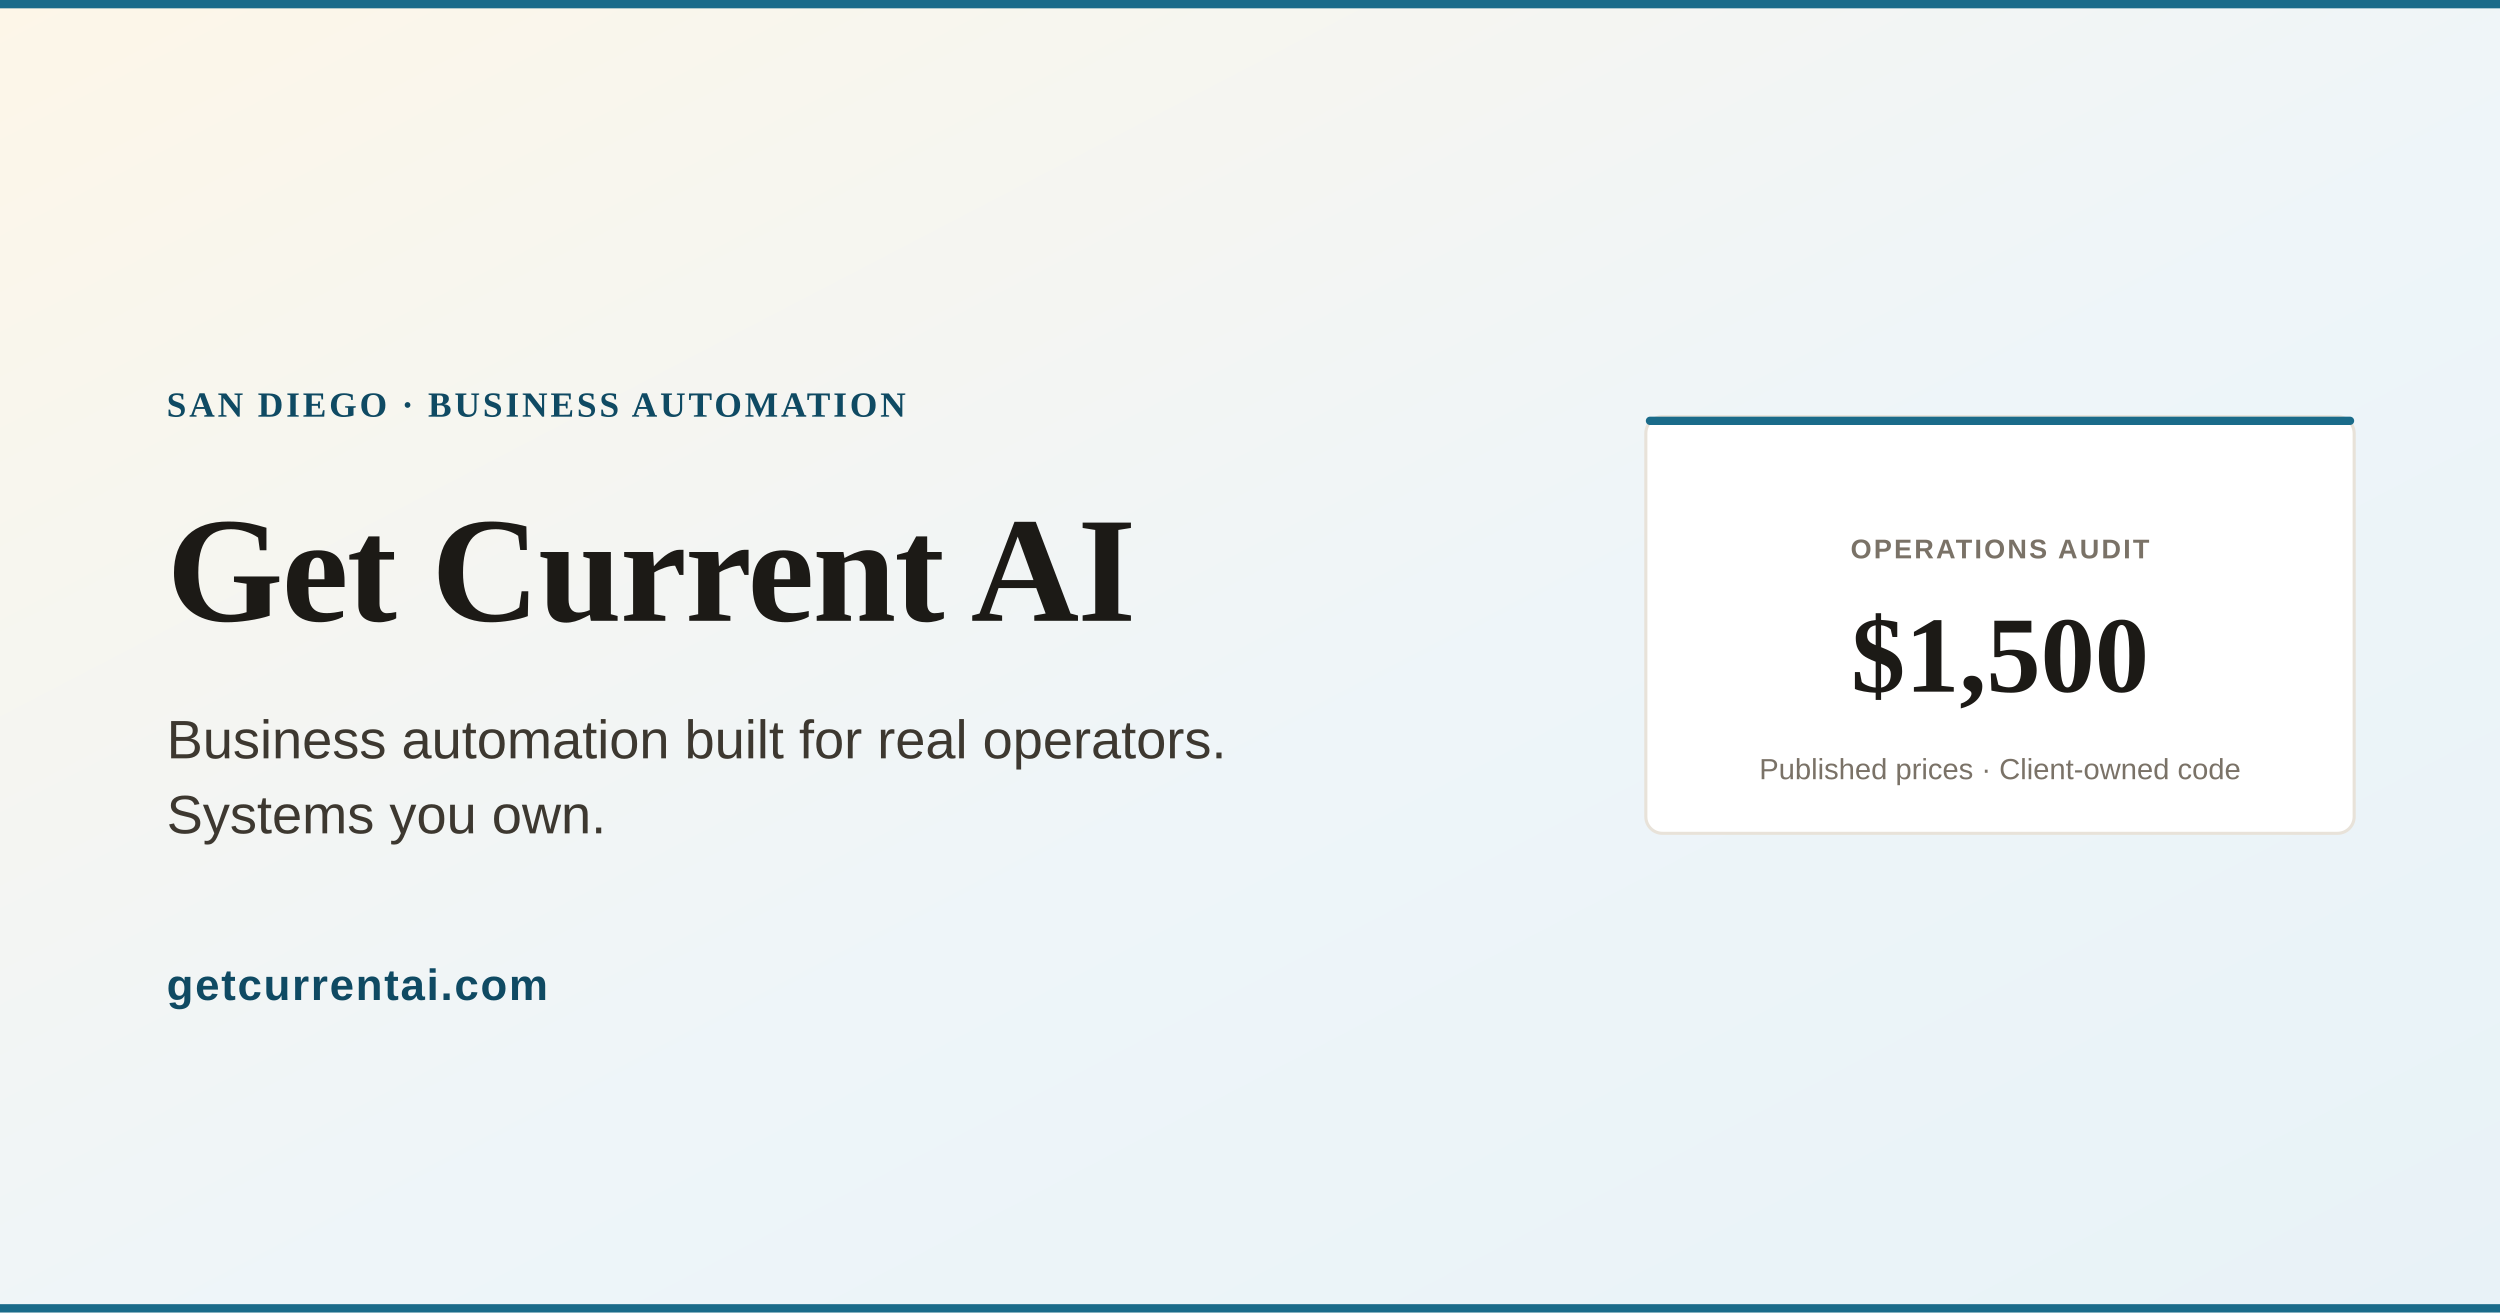
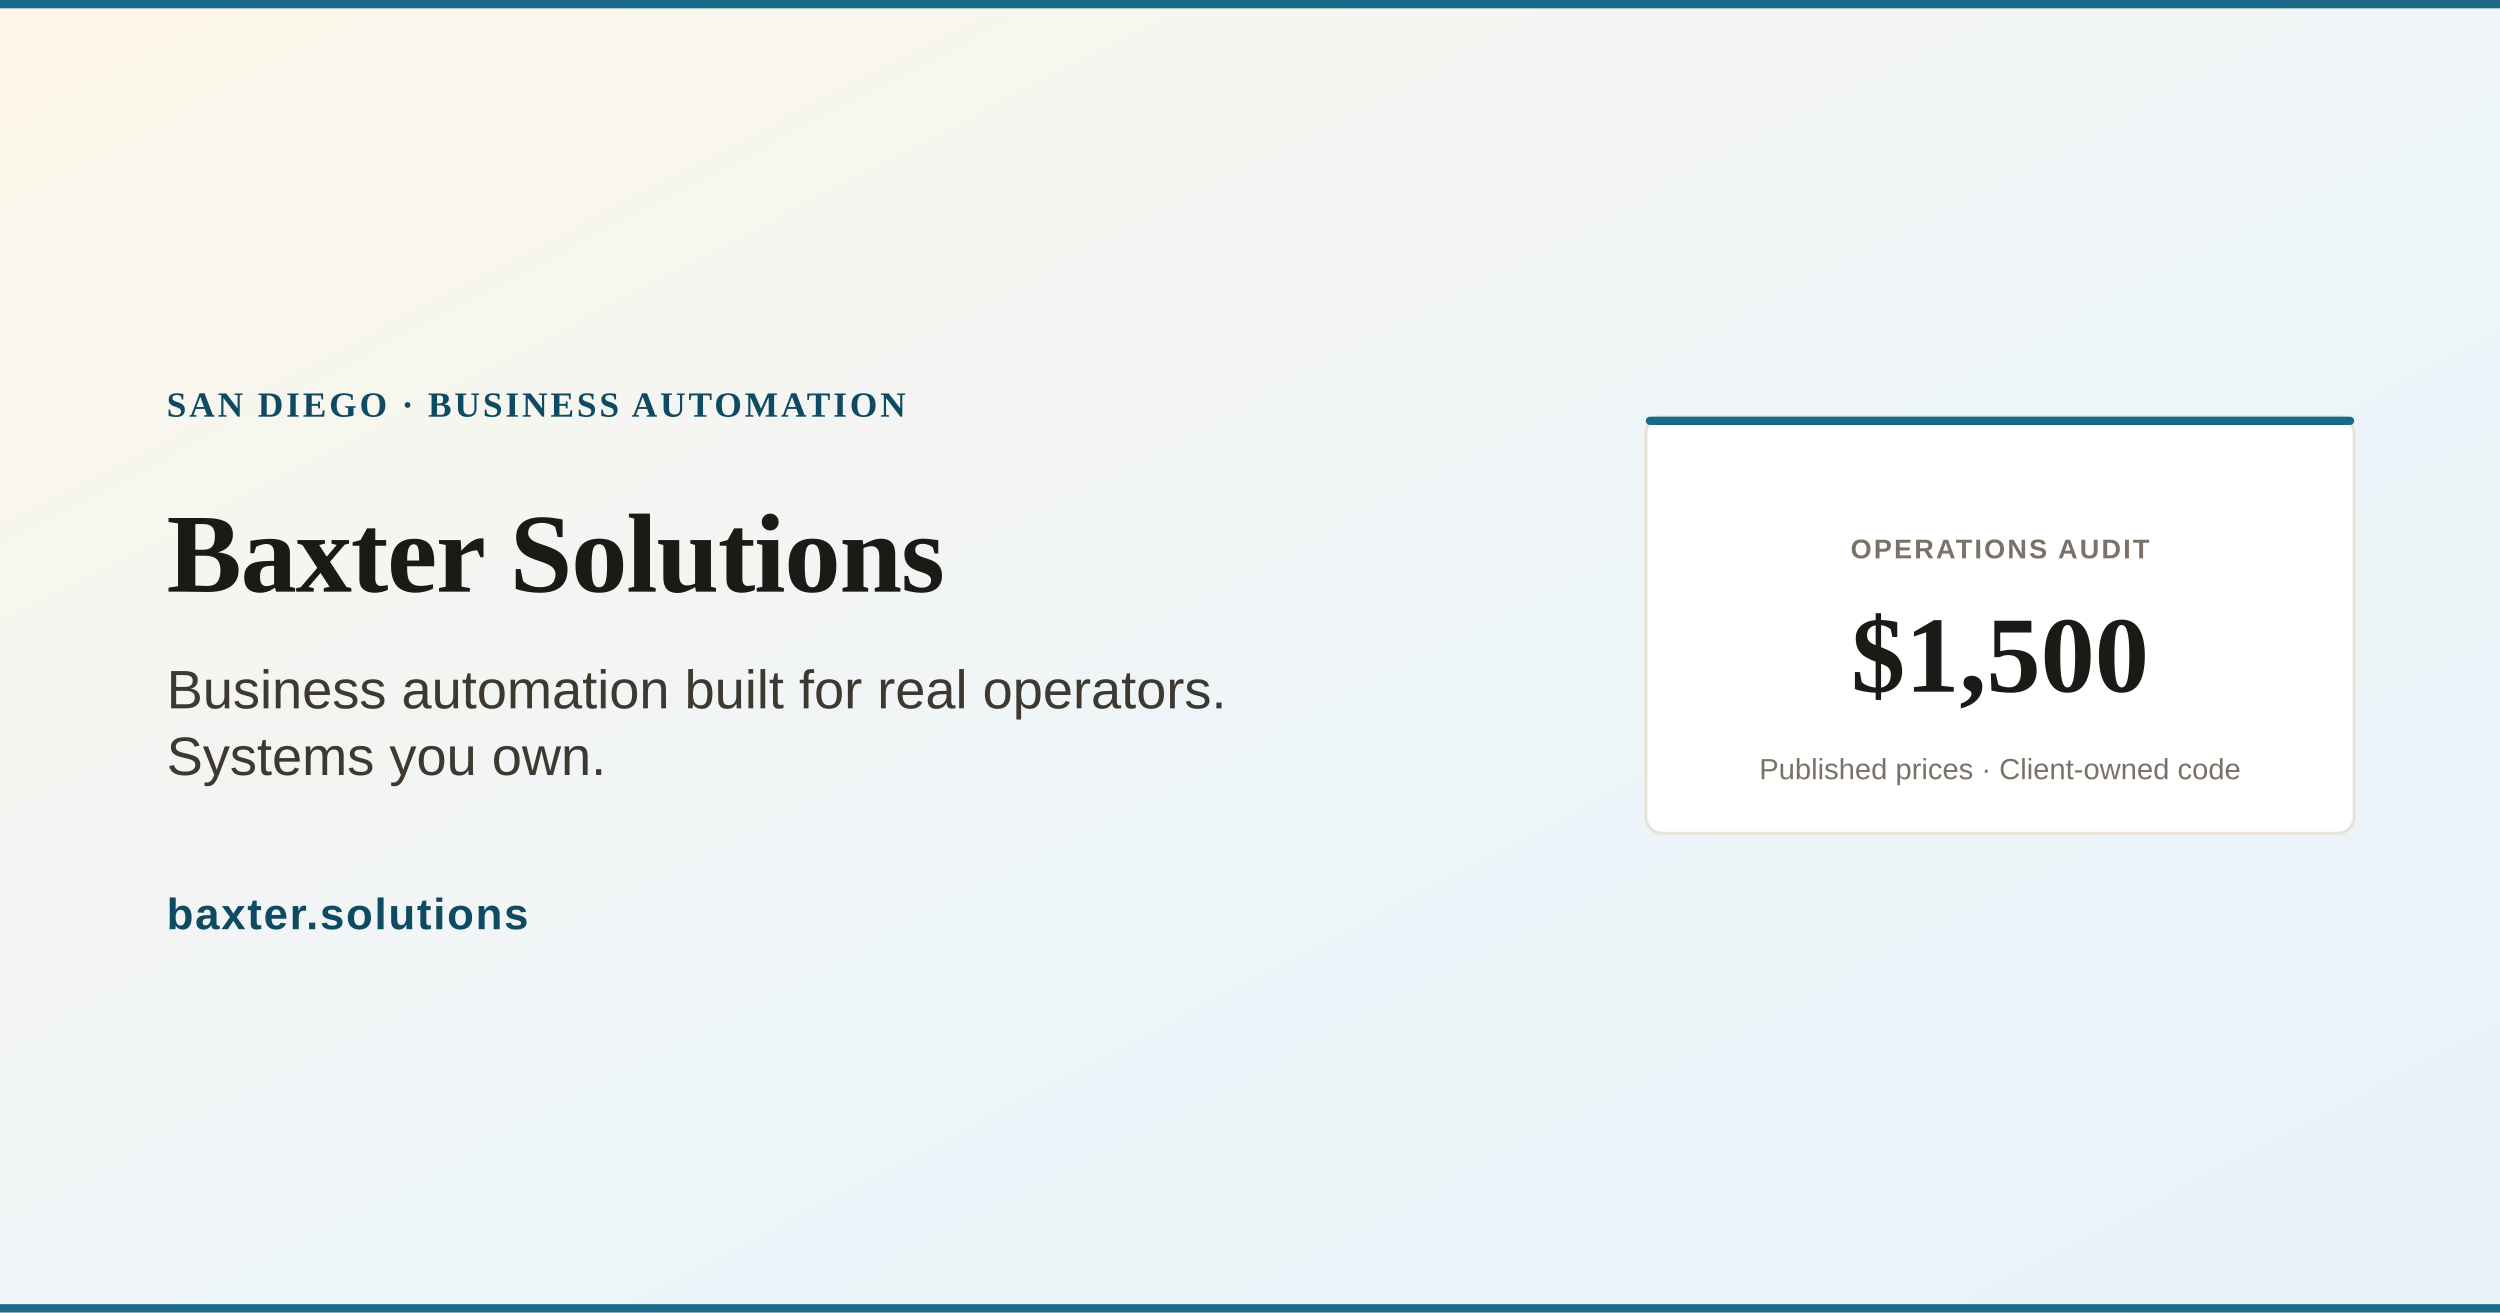
<svg xmlns="http://www.w3.org/2000/svg" viewBox="0 0 1200 630" width="1200" height="630">
  <rect width="1200" height="630" fill="#FAF7F2" />
  <defs>
    <linearGradient id="hero" x1="0%" y1="0%" x2="100%" y2="100%">
      <stop offset="0%" stop-color="#FDF6E8" />
      <stop offset="55%" stop-color="#EEF5F9" />
      <stop offset="100%" stop-color="#E8F2F7" />
    </linearGradient>
  </defs>
  <rect width="1200" height="630" fill="url(#hero)" />
  <rect width="1200" height="4" fill="#1A6B8A" />
  <text x="80" y="200" font-family="Georgia, 'Times New Roman', serif" font-size="17" font-weight="600" letter-spacing="0.08em" fill="#0F4A63" style="text-transform: uppercase;">SAN DIEGO · BUSINESS AUTOMATION</text>
-   <text x="80" y="298" font-family="Georgia, 'Times New Roman', serif" font-size="72" font-weight="700" fill="#1C1A16" letter-spacing="-0.01em">Get Current AI</text>
-   <text x="80" y="364" font-family="Arial, Helvetica, sans-serif" font-size="26" font-weight="400" fill="#3D3830">Business automation built for real operators.</text>
-   <text x="80" y="400" font-family="Arial, Helvetica, sans-serif" font-size="26" font-weight="400" fill="#3D3830">Systems you own.</text>
-   <text x="80" y="480" font-family="Arial, Helvetica, sans-serif" font-size="21" font-weight="600" fill="#0F4A63" letter-spacing="0.04em">getcurrentai.com</text>
+   <text x="80" y="284" font-family="Georgia, 'Times New Roman', serif" font-size="54" font-weight="700" fill="#1C1A16" letter-spacing="-0.01em">Baxter Solutions</text>
+   <text x="80" y="340" font-family="Arial, Helvetica, sans-serif" font-size="26" font-weight="400" fill="#3D3830">Business automation built for real operators.</text>
+   <text x="80" y="372" font-family="Arial, Helvetica, sans-serif" font-size="26" font-weight="400" fill="#3D3830">Systems you own.</text>
+   <text x="80" y="446" font-family="Arial, Helvetica, sans-serif" font-size="21" font-weight="600" fill="#0F4A63" letter-spacing="0.04em">baxter.solutions</text>
  <rect x="790" y="200" width="340" height="200" rx="8" fill="#FFFFFF" stroke="#E8E2D9" stroke-width="1.5" />
  <rect x="790" y="200" width="340" height="4" rx="2" fill="#1A6B8A" />
  <text x="960" y="268" font-family="Arial, Helvetica, sans-serif" font-size="13" font-weight="600" fill="#7A7267" letter-spacing="0.08em" text-anchor="middle" style="text-transform: uppercase;">OPERATIONS AUDIT</text>
  <text x="960" y="332" font-family="Georgia, 'Times New Roman', serif" font-size="52" font-weight="700" fill="#1C1A16" text-anchor="middle">$1,500</text>
  <text x="960" y="374" font-family="Arial, Helvetica, sans-serif" font-size="14" font-weight="400" fill="#7A7267" text-anchor="middle">Published prices · Client-owned code</text>
  <rect y="626" width="1200" height="4" fill="#1A6B8A" />
</svg>
